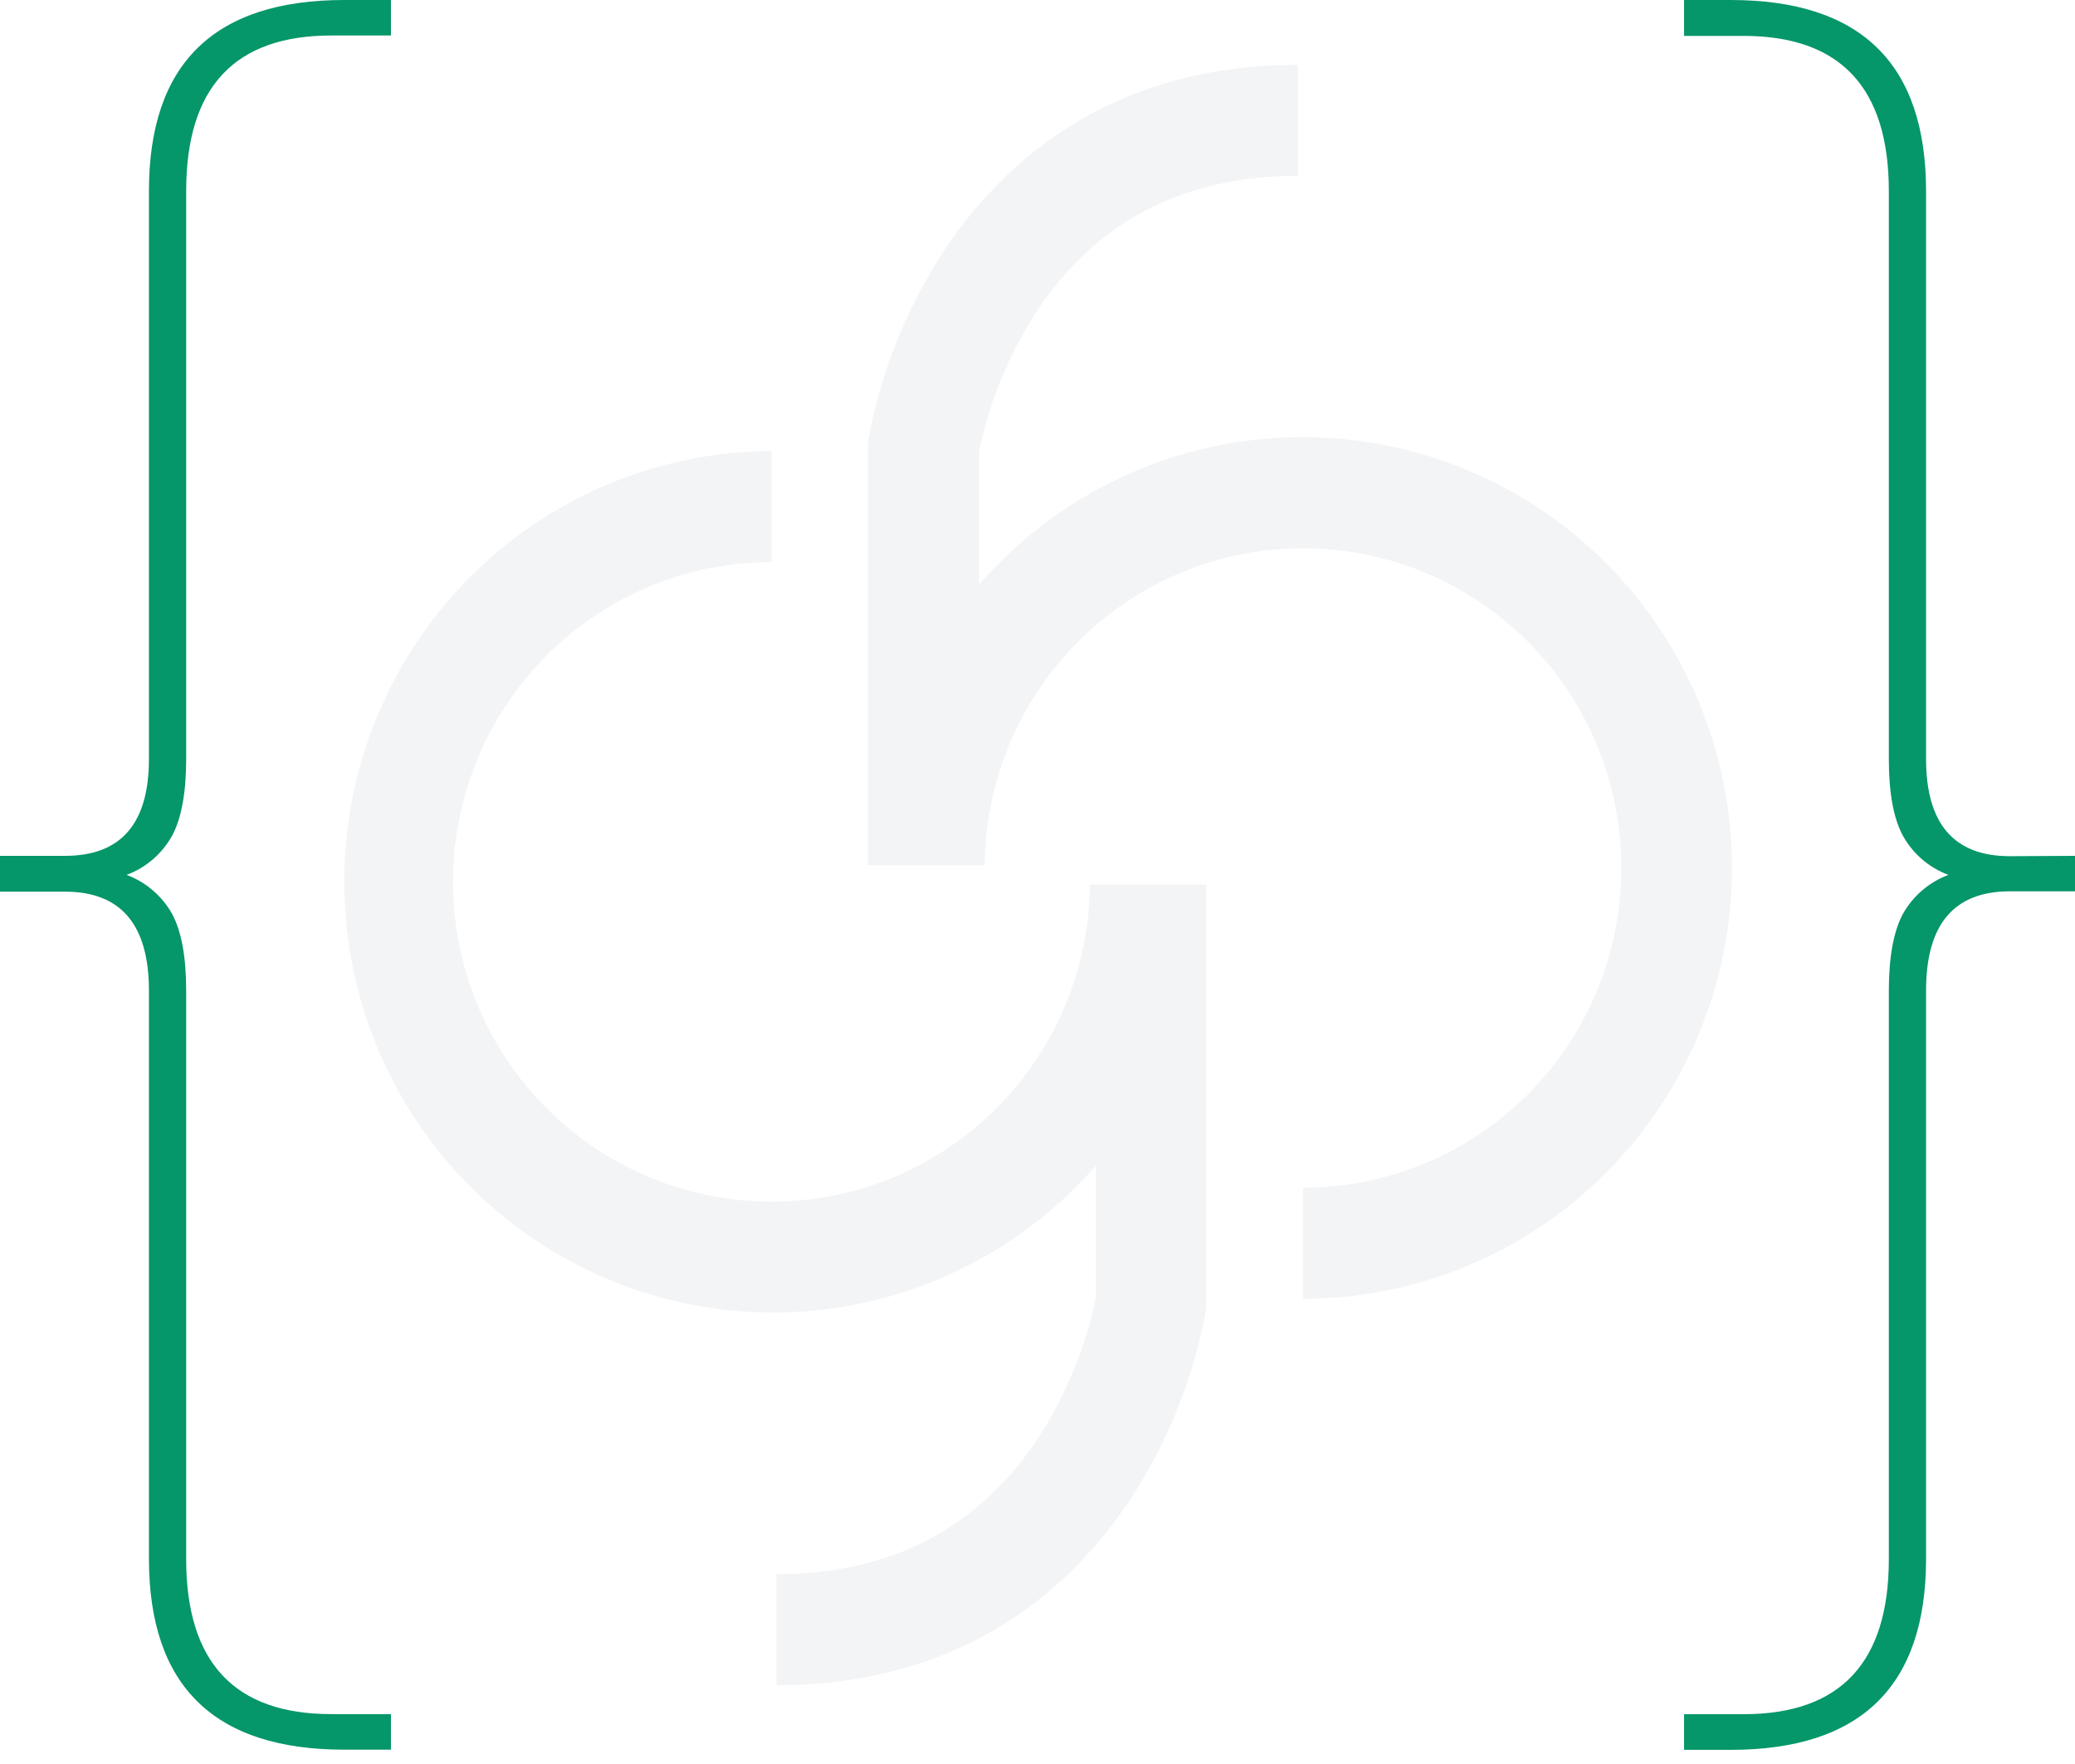
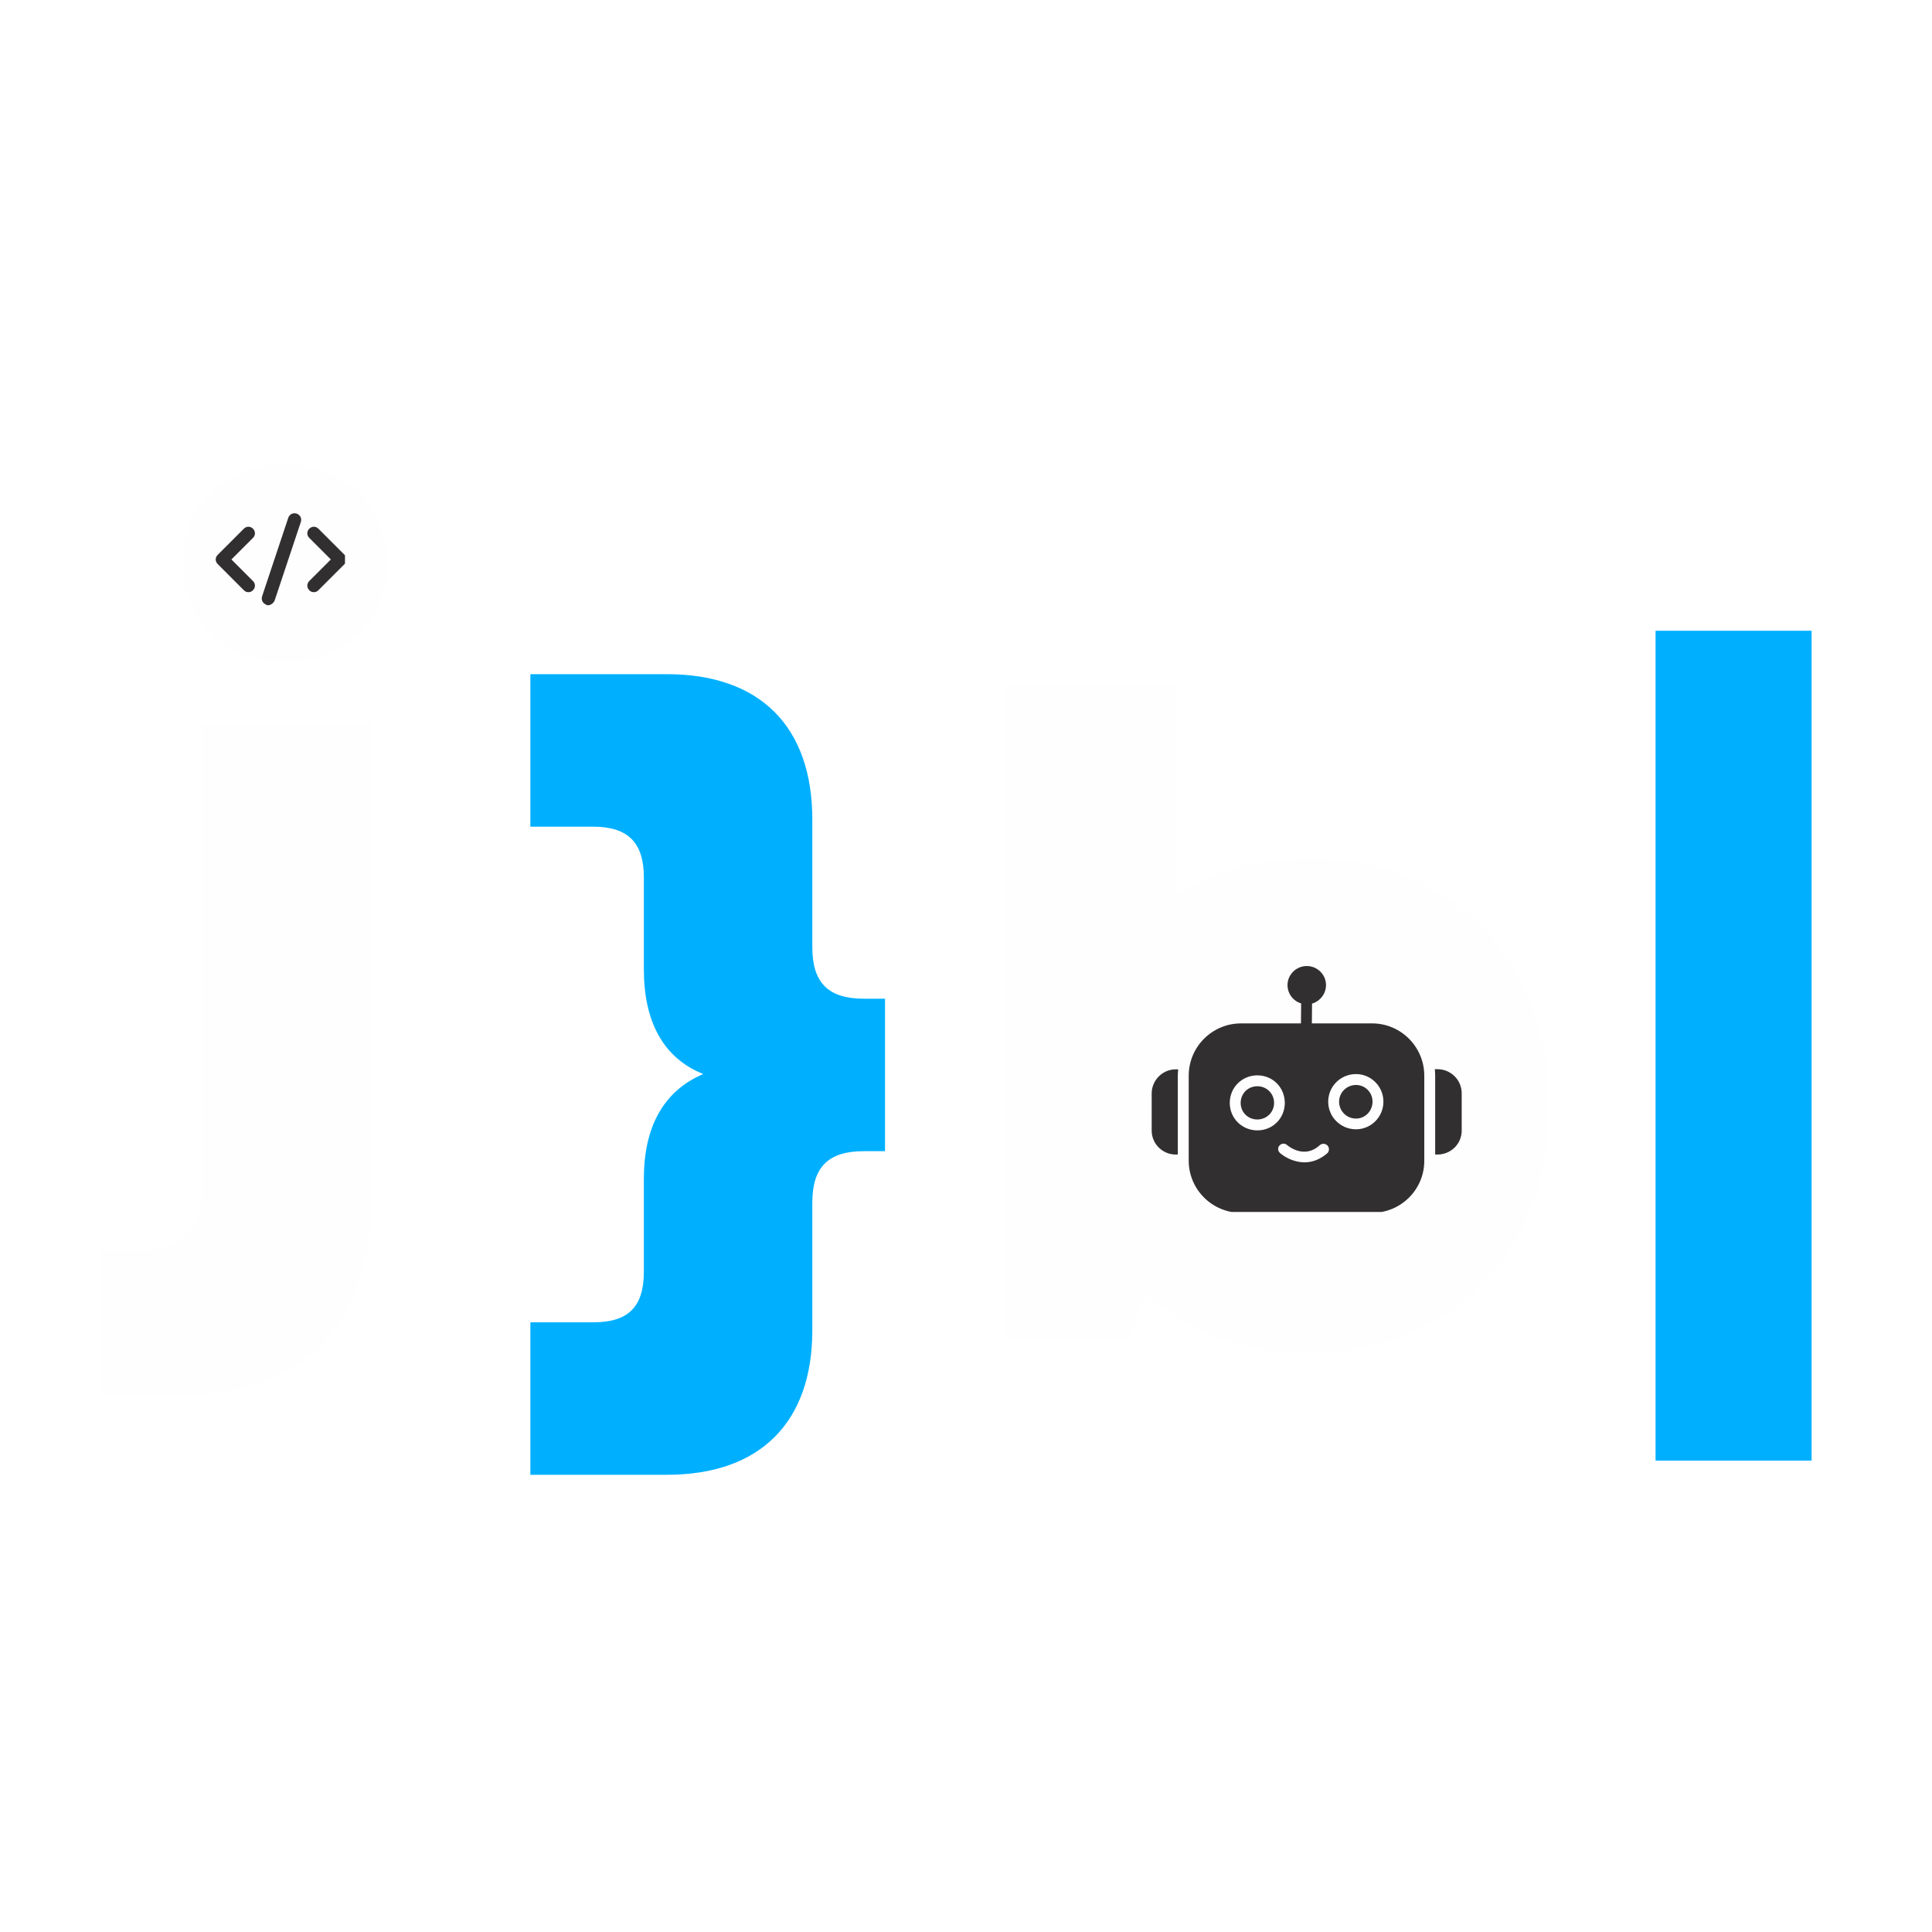
- <svg xmlns="http://www.w3.org/2000/svg" width="153" height="130" viewBox="0 0 153 130" fill="none">
-   <path d="M88.519 65.217H80.368C80.328 69.872 78.917 74.411 76.313 78.262C73.708 82.112 70.026 85.103 65.732 86.857C61.437 88.61 56.722 89.048 52.18 88.115C47.638 87.182 43.472 84.92 40.209 81.614C36.945 78.308 34.729 74.106 33.84 69.537C32.95 64.969 33.428 60.238 35.212 55.941C36.996 51.645 40.007 47.974 43.865 45.393C47.723 42.812 52.255 41.435 56.892 41.436V33.252C51.704 33.272 46.6 34.573 42.032 37.04C37.463 39.508 33.569 43.066 30.692 47.401C27.816 51.736 26.046 56.715 25.538 61.899C25.029 67.083 25.799 72.313 27.779 77.127C29.759 81.942 32.888 86.194 36.89 89.508C40.893 92.823 45.645 95.097 50.73 96.132C55.814 97.167 61.074 96.93 66.046 95.442C71.018 93.955 75.549 91.262 79.239 87.601C79.782 87.062 80.307 86.504 80.807 85.935V95.693C80.043 99.309 78.633 102.757 76.647 105.869C72.266 112.607 65.738 116.056 57.252 116.056V124.24C71.467 124.24 79.355 116.669 83.486 110.316C86.167 106.163 88.01 101.521 88.909 96.655L88.952 96.361V65.241L88.519 65.217Z" fill="#F3F4F6" />
-   <path d="M96.109 32.235C87.741 32.202 79.702 35.507 73.761 41.424C73.212 41.969 72.681 42.532 72.18 43.108V33.343C72.947 29.636 74.395 26.104 76.451 22.93C80.826 16.32 87.305 12.963 95.7 12.963V4.784C81.491 4.784 73.596 12.344 69.466 18.703C66.786 22.857 64.942 27.498 64.036 32.363L63.999 32.664V63.783H72.602C72.642 59.13 74.054 54.593 76.659 50.744C79.263 46.895 82.944 43.906 87.237 42.154C91.53 40.402 96.244 39.965 100.784 40.898C105.324 41.831 109.488 44.092 112.75 47.397C116.013 50.702 118.228 54.902 119.117 59.469C120.007 64.036 119.53 68.765 117.747 73.06C115.964 77.355 112.955 81.024 109.099 83.606C105.243 86.187 100.712 87.564 96.078 87.564V95.749C104.466 95.749 112.511 92.403 118.442 86.447C124.373 80.492 127.705 72.414 127.705 63.992C127.705 55.569 124.373 47.492 118.442 41.536C112.511 35.581 104.466 32.235 96.078 32.235H96.109Z" fill="#F3F4F6" />
-   <path d="M153 63.097V65.713H148.192C144.076 65.713 142.018 68.149 142.018 73.021V114.916C142.018 124.31 137.215 129.006 127.608 129.006H124.173V126.378H128.566C135.704 126.378 139.273 122.566 139.273 114.941V73.046C139.273 70.595 139.614 68.684 140.304 67.391C141.047 66.058 142.239 65.033 143.666 64.5C142.236 63.969 141.043 62.941 140.304 61.602C139.614 60.322 139.273 58.435 139.273 55.954V14.09C139.273 6.465 135.704 2.65 128.566 2.646H124.173V0H127.608C137.211 0 142.014 4.697 142.018 14.09V55.954C142.018 60.733 144.076 63.122 148.192 63.122L153 63.097ZM4.801 63.097C8.922 63.097 10.982 60.716 10.982 55.954V14.09C10.982 4.697 15.785 0 25.392 0H28.827V2.616H24.434C17.296 2.616 13.727 6.44 13.727 14.09V55.954C13.727 58.405 13.386 60.322 12.696 61.602C11.957 62.941 10.764 63.969 9.334 64.5C10.76 65.031 11.952 66.054 12.696 67.385C13.386 68.678 13.727 70.559 13.727 73.04V114.935C13.727 122.564 17.296 126.376 24.434 126.372H28.827V128.994H25.392C15.785 128.994 10.982 124.297 10.982 114.904V73.046C10.982 68.178 8.922 65.742 4.801 65.737H0V63.097H4.801Z" fill="#059669" />
+ <svg xmlns="http://www.w3.org/2000/svg" width="500" zoomAndPan="magnify" viewBox="0 0 375 375" height="500" preserveAspectRatio="xMidYMid meet" version="1.0">
+   <defs>
+     <g />
+     <clipPath id="987ed0289c">
+       <path d="M 216.688 184.797 L 272.617 184.797 L 272.617 240.727 L 216.688 240.727 Z M 216.688 184.797 " clip-rule="nonzero" />
+     </clipPath>
+     <clipPath id="eeafd71818">
+       <path d="M 244.652 184.797 C 229.207 184.797 216.688 197.316 216.688 212.762 C 216.688 228.207 229.207 240.727 244.652 240.727 C 260.098 240.727 272.617 228.207 272.617 212.762 C 272.617 197.316 260.098 184.797 244.652 184.797 Z M 244.652 184.797 " clip-rule="nonzero" />
+     </clipPath>
+     <clipPath id="e45259383a">
+       <path d="M 230 187.5 L 277 187.5 L 277 235.238 L 230 235.238 Z M 230 187.5 " clip-rule="nonzero" />
+     </clipPath>
+     <clipPath id="17aa2b87f6">
+       <path d="M 223.539 207 L 229 207 L 229 225 L 223.539 225 Z M 223.539 207 " clip-rule="nonzero" />
+     </clipPath>
+     <clipPath id="78994bcdbc">
+       <path d="M 278 207 L 283.91 207 L 283.91 225 L 278 225 Z M 278 207 " clip-rule="nonzero" />
+     </clipPath>
+     <clipPath id="ab6e1b7de7">
+       <path d="M 41.691 102 L 50 102 L 50 115 L 41.691 115 Z M 41.691 102 " clip-rule="nonzero" />
+     </clipPath>
+     <clipPath id="e0328778f0">
+       <path d="M 59 102 L 66.961 102 L 66.961 115 L 59 115 Z M 59 102 " clip-rule="nonzero" />
+     </clipPath>
+     <clipPath id="e059ebaa95">
+       <path d="M 50 99.449 L 59 99.449 L 59 117.699 L 50 117.699 Z M 50 99.449 " clip-rule="nonzero" />
+     </clipPath>
+   </defs>
+   <g fill="#0ea5e9" fill-opacity="1">
+     <g transform="translate(56.48133, 260.0994)">
+       <g />
+     </g>
+   </g>
+   <g fill="#00b0ff" fill-opacity="1">
+     <g transform="translate(96.23297, 260.0994)">
+       <g>
+         <path d="M 33.215 -129.242 L 6.711 -129.242 L 6.711 -99.641 L 18.93 -99.641 C 25.641 -99.641 28.738 -96.543 28.738 -89.832 L 28.738 -71.934 C 28.738 -61.781 32.527 -54.727 40.27 -51.629 C 32.527 -48.359 28.738 -41.301 28.738 -31.32 L 28.738 -13.25 C 28.738 -6.367 25.641 -3.441 18.93 -3.441 L 6.711 -3.441 L 6.711 26.156 L 33.215 26.156 C 51.285 26.156 61.438 16.004 61.438 -1.895 L 61.438 -26.676 C 61.438 -33.559 64.535 -36.656 71.418 -36.656 L 75.547 -36.656 L 75.547 -66.254 L 71.418 -66.254 C 64.535 -66.254 61.438 -69.352 61.438 -76.238 L 61.438 -101.02 C 61.438 -119.086 51.285 -129.242 33.215 -129.242 Z M 33.215 -129.242 " />
+       </g>
+     </g>
+   </g>
+   <g fill="#fefefe" fill-opacity="1">
+     <g transform="translate(183.8314, 260.0994)">
+       <g>
+         <path d="M 70.215 2.582 C 97.75 2.582 116.852 -17.039 116.852 -45.605 C 116.852 -73.828 97.75 -93.617 70.215 -93.617 C 60.406 -93.617 51.629 -91.035 44.57 -86.391 L 44.57 -127.348 L 11.531 -127.348 L 11.531 0 L 35.277 0 L 38.547 -9.121 C 46.637 -1.723 57.48 2.582 70.215 2.582 Z M 43.367 -45.605 C 43.367 -57.652 51.629 -66.254 63.848 -66.254 C 76.066 -66.254 84.324 -57.652 84.324 -45.605 C 84.324 -33.387 76.066 -24.781 63.848 -24.781 C 51.629 -24.781 43.367 -33.387 43.367 -45.605 Z M 43.367 -45.605 " />
+       </g>
+     </g>
+   </g>
+   <g fill="#00b0ff" fill-opacity="1">
+     <g transform="translate(306.026, 260.0994)">
+       <g>
+         <path d="M 15.316 23.406 L 45.605 23.406 L 45.605 -137.672 L 15.316 -137.672 Z M 15.316 23.406 " />
+       </g>
+     </g>
+   </g>
+   <g fill="#fefefe" fill-opacity="1">
+     <g transform="translate(27.04955, 231.4352)">
+       <g>
+         <path d="M -7.918 39.582 L 5.68 39.582 C 32.352 39.582 45.262 26.332 45.262 -1.203 L 45.262 -91.035 L 12.219 -91.035 L 12.219 -1.895 C 12.219 7.055 8.262 11.188 0 11.188 L -7.918 11.188 Z M 8.434 -122.184 C 8.434 -110.828 16.52 -102.91 28.223 -102.91 C 39.754 -102.91 48.016 -110.828 48.016 -122.184 C 48.016 -133.543 39.754 -141.289 28.223 -141.289 C 16.52 -141.289 8.434 -133.543 8.434 -122.184 Z M 8.434 -122.184 " />
+       </g>
+     </g>
+   </g>
+   <g clip-path="url(#987ed0289c)">
+     <g clip-path="url(#eeafd71818)">
+       <path fill="#fefefe" d="M 216.688 184.797 L 272.617 184.797 L 272.617 240.727 L 216.688 240.727 Z M 216.688 184.797 " fill-opacity="1" fill-rule="nonzero" />
+     </g>
+   </g>
+   <g clip-path="url(#e45259383a)">
+     <path fill="#322f30" d="M 266.336 235.41 L 240.883 235.41 C 235.277 235.41 230.73 230.863 230.73 225.293 L 230.73 208.793 C 230.73 203.191 235.277 198.641 240.883 198.641 L 252.516 198.641 L 252.551 194.766 C 251.035 194.305 249.906 192.895 249.906 191.203 C 249.906 189.16 251.598 187.504 253.645 187.504 C 255.688 187.504 257.379 189.16 257.379 191.203 C 257.379 192.895 256.219 194.34 254.668 194.801 L 254.633 198.641 L 266.336 198.641 C 271.906 198.641 276.453 203.191 276.453 208.793 L 276.453 225.328 C 276.453 230.898 271.906 235.41 266.336 235.41 Z M 244.055 219.406 C 241.059 219.406 238.695 217.043 238.695 214.082 C 238.695 211.086 241.059 208.723 244.055 208.723 C 247.051 208.723 249.379 211.086 249.379 214.082 C 249.379 217.043 247.051 219.406 244.055 219.406 Z M 244.055 210.84 C 242.223 210.84 240.812 212.25 240.812 214.082 C 240.812 215.879 242.223 217.289 244.055 217.289 C 245.852 217.289 247.297 215.879 247.297 214.082 C 247.297 212.25 245.852 210.84 244.055 210.84 Z M 263.199 219.195 C 260.199 219.195 257.805 216.797 257.805 213.836 C 257.805 210.875 260.199 208.477 263.199 208.477 C 266.125 208.477 268.52 210.875 268.52 213.836 C 268.52 216.797 266.125 219.195 263.199 219.195 Z M 263.199 210.594 C 261.363 210.594 259.918 212.074 259.918 213.836 C 259.918 215.633 261.363 217.113 263.199 217.113 C 264.996 217.113 266.406 215.633 266.406 213.836 C 266.406 212.004 264.961 210.594 263.199 210.594 Z M 253.223 225.609 C 251.211 225.609 249.449 224.66 248.461 223.812 C 248.004 223.426 247.969 222.719 248.355 222.332 C 248.742 221.91 249.379 221.84 249.836 222.262 C 250.152 222.543 253.223 224.977 256.148 222.297 C 256.57 221.91 257.203 221.91 257.664 222.332 C 258.051 222.789 258.051 223.426 257.629 223.848 C 256.148 225.117 254.633 225.609 253.223 225.609 Z M 253.223 225.609 " fill-opacity="1" fill-rule="evenodd" />
+   </g>
+   <g clip-path="url(#17aa2b87f6)">
+     <path fill="#322f30" d="M 228.613 224.094 L 228.191 224.094 C 225.652 224.094 223.539 222.016 223.539 219.441 L 223.539 212.25 C 223.539 209.676 225.652 207.562 228.191 207.562 L 228.684 207.562 C 228.648 207.949 228.613 208.371 228.613 208.793 Z M 228.613 224.094 " fill-opacity="1" fill-rule="evenodd" />
+   </g>
+   <g clip-path="url(#78994bcdbc)">
+     <path fill="#322f30" d="M 278.992 224.094 L 278.566 224.094 L 278.566 208.793 C 278.566 208.336 278.531 207.914 278.496 207.527 L 278.992 207.527 C 281.598 207.527 283.715 209.605 283.715 212.215 L 283.715 219.441 C 283.715 222.051 281.598 224.094 278.992 224.094 Z M 278.992 224.094 " fill-opacity="1" fill-rule="evenodd" />
+   </g>
+   <g clip-path="url(#ab6e1b7de7)">
+     <path fill="#322f30" d="M 48.219 114.941 C 47.836 114.941 47.582 114.812 47.328 114.559 L 42.25 109.48 C 41.742 108.973 41.742 108.211 42.25 107.703 L 47.328 102.621 C 47.836 102.113 48.598 102.113 49.105 102.621 C 49.613 103.129 49.613 103.895 49.105 104.402 L 44.918 108.59 L 49.105 112.781 C 49.613 113.289 49.613 114.051 49.105 114.559 C 48.852 114.812 48.598 114.941 48.219 114.941 Z M 48.219 114.941 " fill-opacity="1" fill-rule="nonzero" />
+   </g>
+   <g clip-path="url(#e0328778f0)">
+     <path fill="#322f30" d="M 60.918 114.941 C 60.535 114.941 60.281 114.812 60.027 114.559 C 59.52 114.051 59.52 113.289 60.027 112.781 L 64.219 108.59 L 60.027 104.402 C 59.52 103.895 59.52 103.129 60.027 102.621 C 60.535 102.113 61.297 102.113 61.805 102.621 L 66.887 107.703 C 67.395 108.211 67.395 108.973 66.887 109.48 L 61.805 114.559 C 61.551 114.812 61.297 114.941 60.918 114.941 Z M 60.918 114.941 " fill-opacity="1" fill-rule="nonzero" />
+   </g>
+   <g clip-path="url(#e059ebaa95)">
+     <path fill="#322f30" d="M 52.027 117.48 C 51.902 117.48 51.773 117.48 51.648 117.355 C 51.012 117.102 50.633 116.465 50.887 115.703 L 55.965 100.465 C 56.219 99.828 56.855 99.449 57.617 99.703 C 58.25 99.957 58.633 100.59 58.379 101.352 L 53.297 116.594 C 53.043 117.102 52.535 117.48 52.027 117.48 Z M 52.027 117.48 " fill-opacity="1" fill-rule="nonzero" />
+   </g>
</svg>
